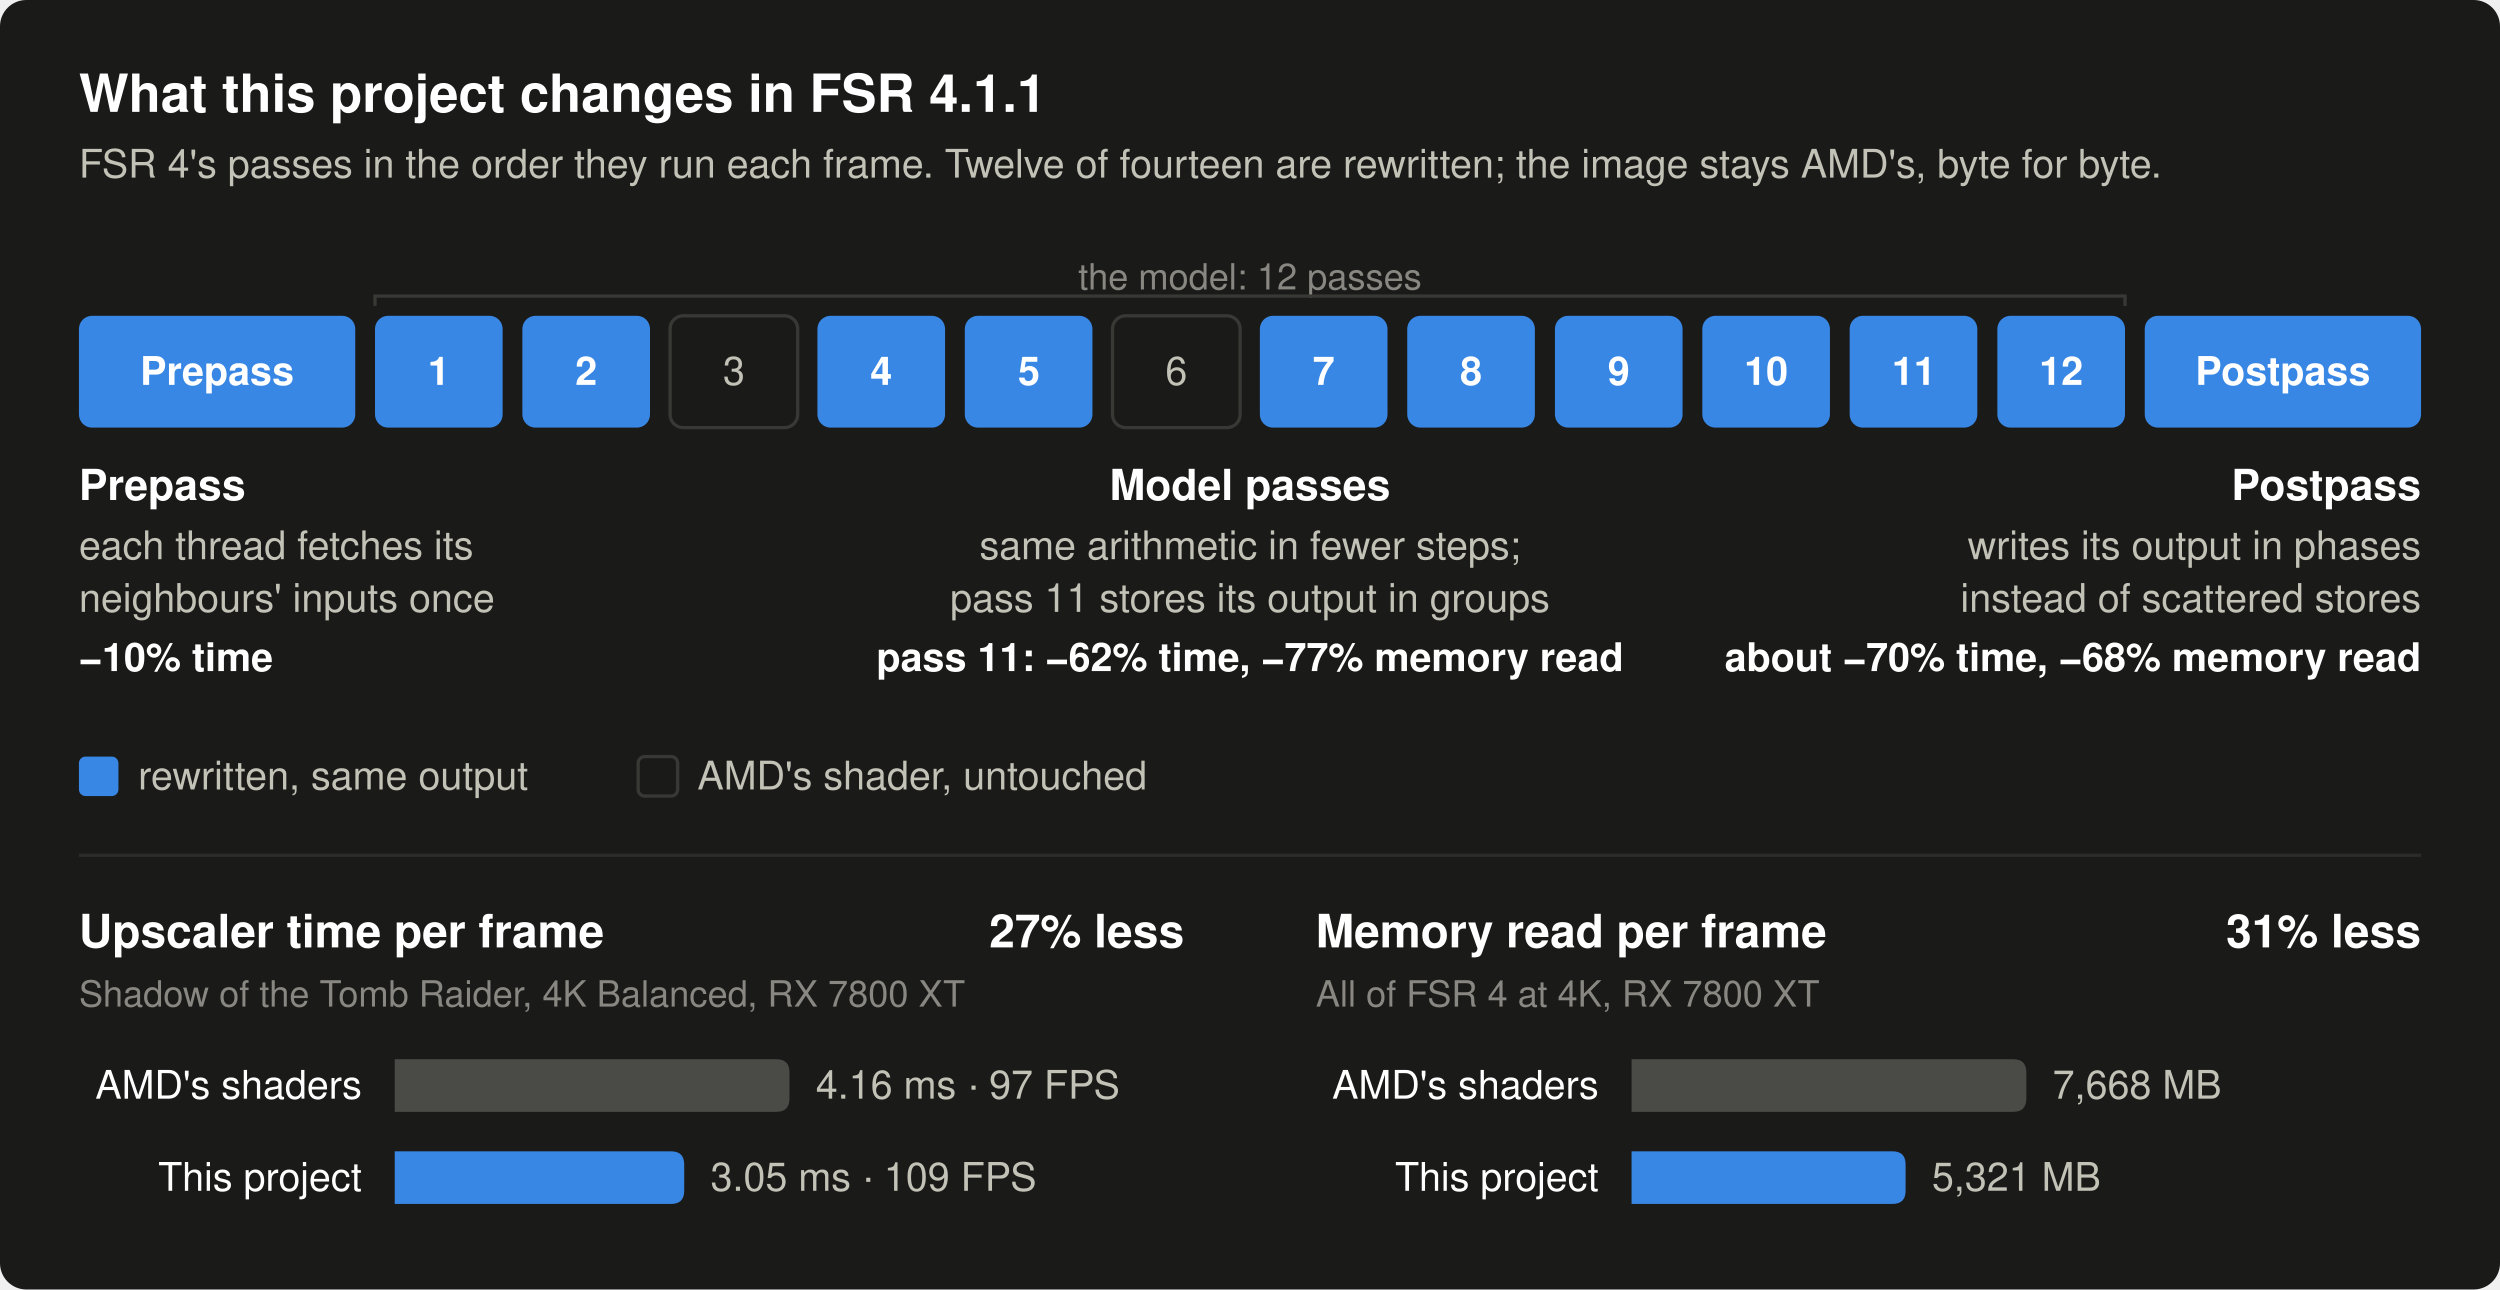
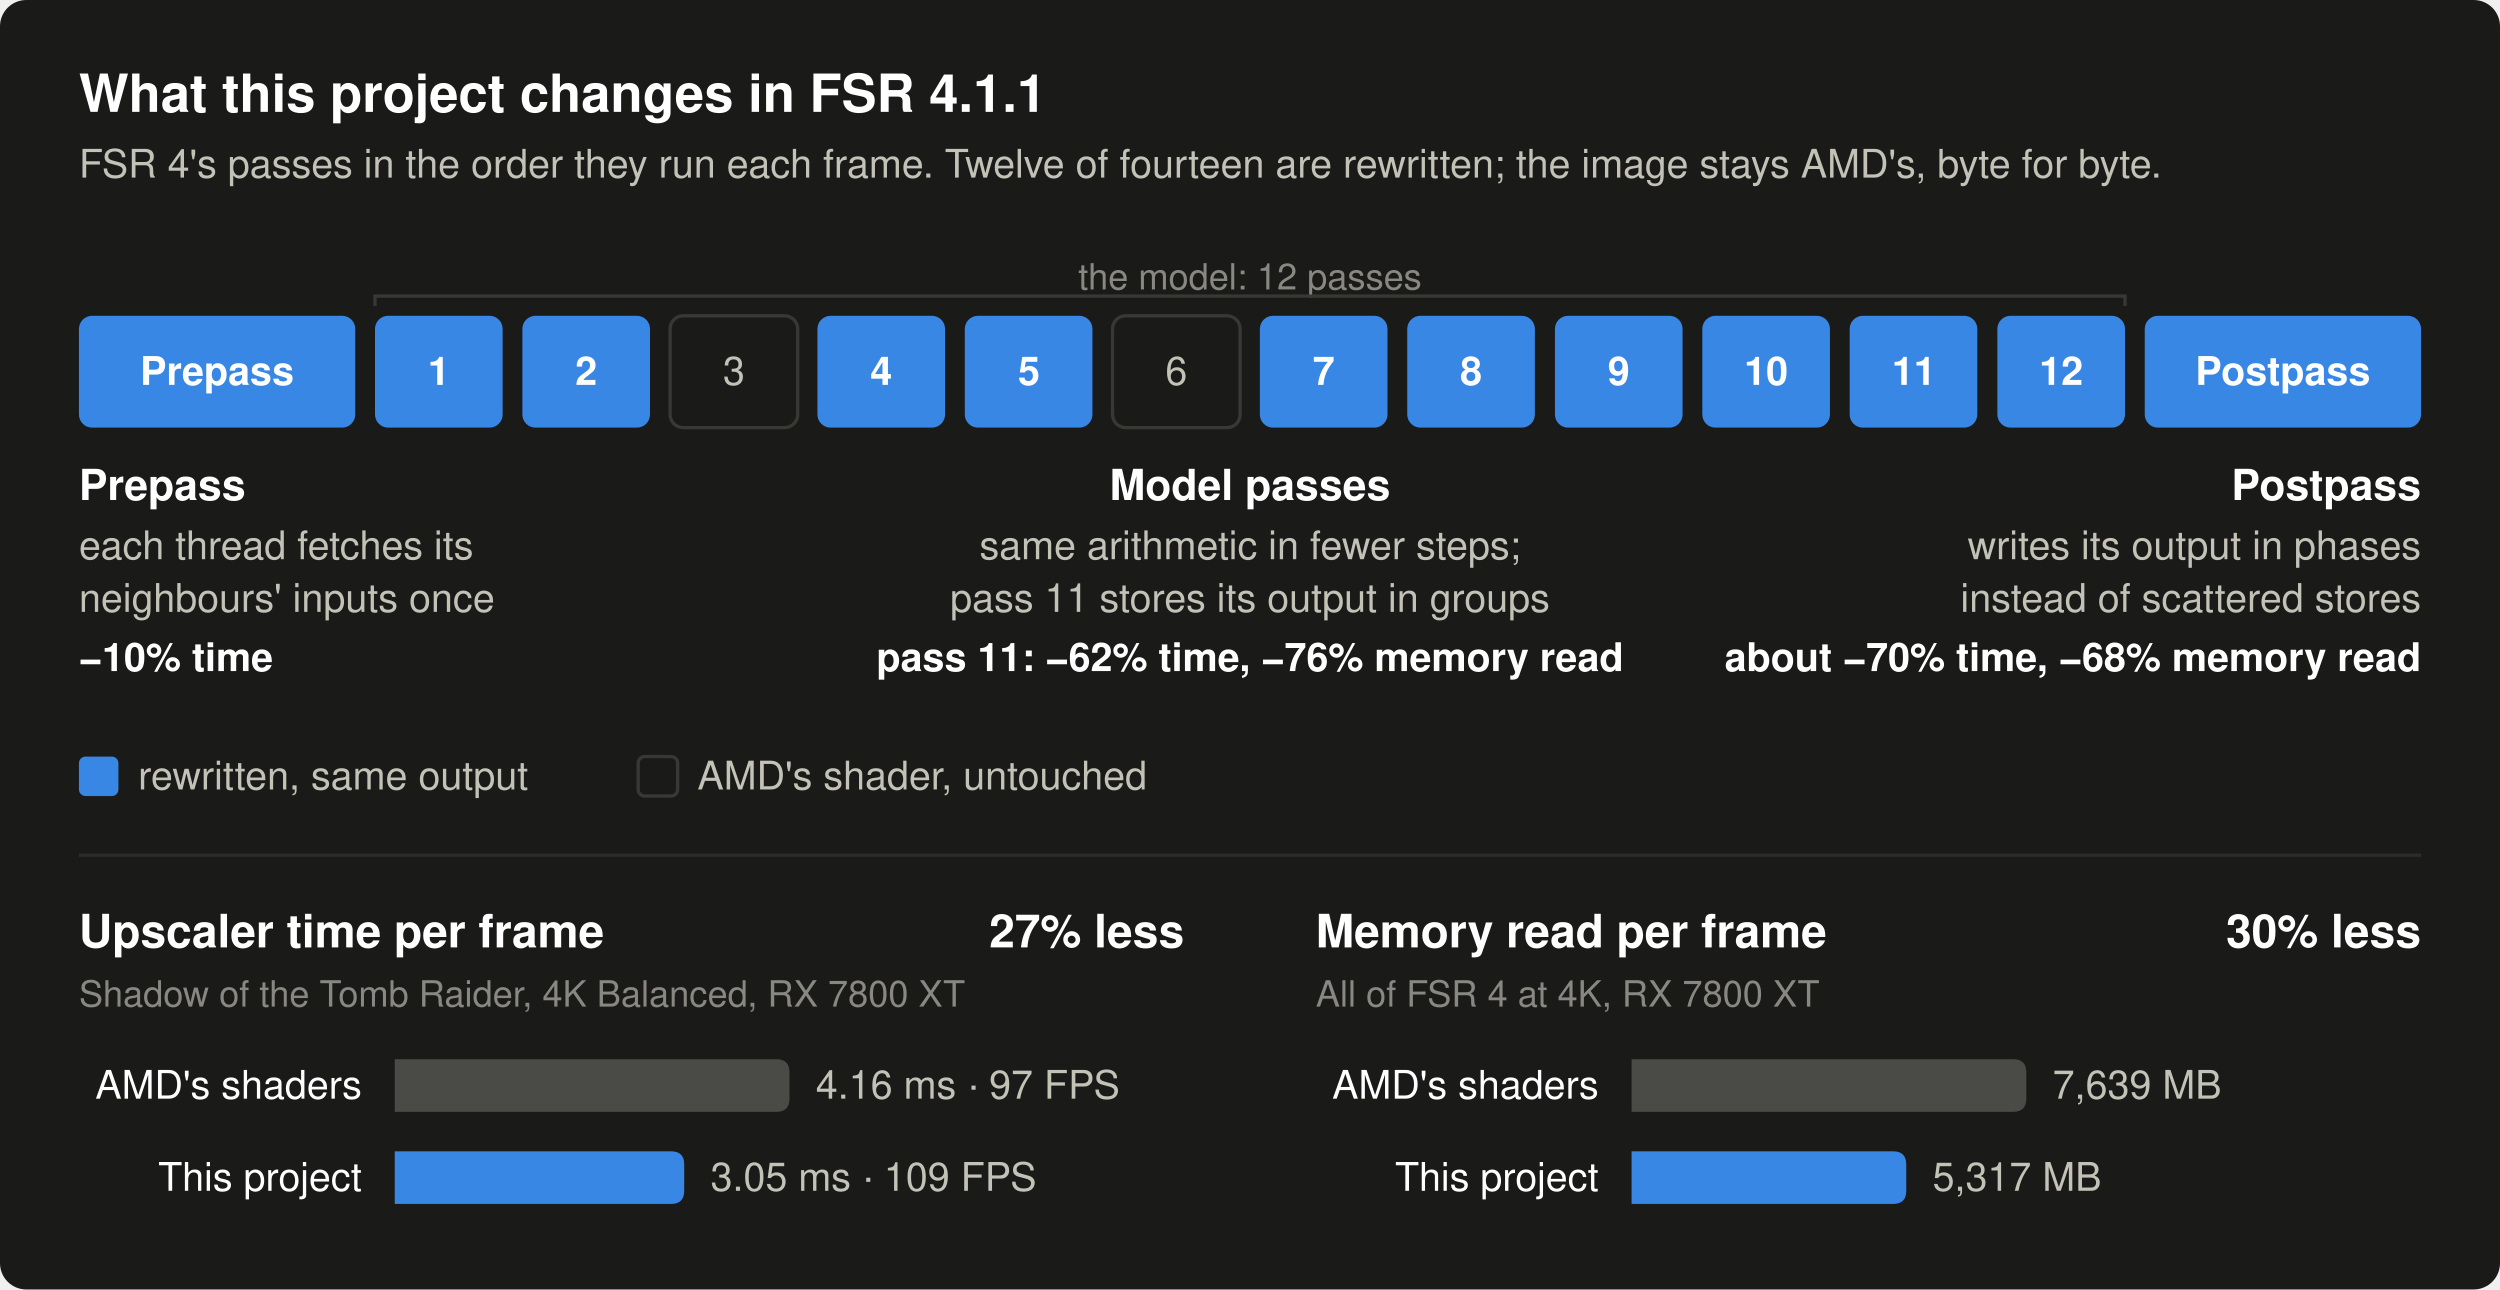
- <svg xmlns="http://www.w3.org/2000/svg" width="760" height="392" viewBox="0 0 760 392" role="img" aria-label="Overview. Of FSR 4.1.1's fourteen main passes, twelve are rewritten with the same output: the prepass (10% less time), ten model passes (the same arithmetic in fewer steps; pass 11 takes 62% less time and reads 77% less memory) and the postpass (about 70% less time, 68% less memory read). On a Radeon RX 7800 XT at 4K the upscaler time goes from 4.16 to 3.05 ms per frame and the memory read per frame from 7,668 to 5,321 MB.">
+ <svg xmlns="http://www.w3.org/2000/svg" width="760" height="392" viewBox="0 0 760 392" role="img" aria-label="Overview. Of FSR 4.1.1's fourteen main passes, twelve are rewritten with the same output: the prepass (10% less time), ten model passes (the same arithmetic in fewer steps; pass 11 takes 62% less time and reads 76% less memory) and the postpass (about 70% less time, 68% less memory read). On a Radeon RX 7800 XT at 4K the upscaler time goes from 4.16 to 3.05 ms per frame and the memory read per frame from 7,639 to 5,317 MB.">
  <rect width="760" height="392" rx="8" fill="#1a1a19" />
  <text x="24.0" y="34.0" font-family="-apple-system, 'Segoe UI', Helvetica, Arial, sans-serif" font-size="16" font-weight="600" text-anchor="start" fill="#ffffff">What this project changes in FSR 4.1.1</text>
  <text x="24.0" y="54.0" font-family="-apple-system, 'Segoe UI', Helvetica, Arial, sans-serif" font-size="12" text-anchor="start" fill="#c3c2b7">FSR 4's passes in the order they run each frame. Twelve of fourteen are rewritten; the image stays AMD's, byte for byte.</text>
  <rect x="24.0" y="96" width="84.0" height="34" rx="4" fill="#3987e5" />
  <text x="66.0" y="117.0" font-family="-apple-system, 'Segoe UI', Helvetica, Arial, sans-serif" font-size="12" font-weight="600" text-anchor="middle" fill="#ffffff">Prepass</text>
  <rect x="114.0" y="96" width="38.8" height="34" rx="4" fill="#3987e5" />
  <text x="133.4" y="117.0" font-family="-apple-system, 'Segoe UI', Helvetica, Arial, sans-serif" font-size="12" font-weight="600" text-anchor="middle" fill="#ffffff">1</text>
  <rect x="158.8" y="96" width="38.8" height="34" rx="4" fill="#3987e5" />
  <text x="178.2" y="117.0" font-family="-apple-system, 'Segoe UI', Helvetica, Arial, sans-serif" font-size="12" font-weight="600" text-anchor="middle" fill="#ffffff">2</text>
  <rect x="203.7" y="96" width="38.8" height="34" rx="4" fill="#1a1a19" stroke="#383835" stroke-width="1" />
  <text x="223.1" y="117.0" font-family="-apple-system, 'Segoe UI', Helvetica, Arial, sans-serif" font-size="12" text-anchor="middle" fill="#c3c2b7">3</text>
  <rect x="248.5" y="96" width="38.8" height="34" rx="4" fill="#3987e5" />
  <text x="267.9" y="117.0" font-family="-apple-system, 'Segoe UI', Helvetica, Arial, sans-serif" font-size="12" font-weight="600" text-anchor="middle" fill="#ffffff">4</text>
  <rect x="293.3" y="96" width="38.8" height="34" rx="4" fill="#3987e5" />
  <text x="312.8" y="117.0" font-family="-apple-system, 'Segoe UI', Helvetica, Arial, sans-serif" font-size="12" font-weight="600" text-anchor="middle" fill="#ffffff">5</text>
  <rect x="338.2" y="96" width="38.8" height="34" rx="4" fill="#1a1a19" stroke="#383835" stroke-width="1" />
  <text x="357.6" y="117.0" font-family="-apple-system, 'Segoe UI', Helvetica, Arial, sans-serif" font-size="12" text-anchor="middle" fill="#c3c2b7">6</text>
  <rect x="383.0" y="96" width="38.8" height="34" rx="4" fill="#3987e5" />
  <text x="402.4" y="117.0" font-family="-apple-system, 'Segoe UI', Helvetica, Arial, sans-serif" font-size="12" font-weight="600" text-anchor="middle" fill="#ffffff">7</text>
  <rect x="427.8" y="96" width="38.8" height="34" rx="4" fill="#3987e5" />
  <text x="447.2" y="117.0" font-family="-apple-system, 'Segoe UI', Helvetica, Arial, sans-serif" font-size="12" font-weight="600" text-anchor="middle" fill="#ffffff">8</text>
  <rect x="472.7" y="96" width="38.8" height="34" rx="4" fill="#3987e5" />
  <text x="492.1" y="117.0" font-family="-apple-system, 'Segoe UI', Helvetica, Arial, sans-serif" font-size="12" font-weight="600" text-anchor="middle" fill="#ffffff">9</text>
  <rect x="517.5" y="96" width="38.8" height="34" rx="4" fill="#3987e5" />
  <text x="536.9" y="117.0" font-family="-apple-system, 'Segoe UI', Helvetica, Arial, sans-serif" font-size="12" font-weight="600" text-anchor="middle" fill="#ffffff">10</text>
  <rect x="562.3" y="96" width="38.8" height="34" rx="4" fill="#3987e5" />
  <text x="581.8" y="117.0" font-family="-apple-system, 'Segoe UI', Helvetica, Arial, sans-serif" font-size="12" font-weight="600" text-anchor="middle" fill="#ffffff">11</text>
  <rect x="607.2" y="96" width="38.8" height="34" rx="4" fill="#3987e5" />
  <text x="626.6" y="117.0" font-family="-apple-system, 'Segoe UI', Helvetica, Arial, sans-serif" font-size="12" font-weight="600" text-anchor="middle" fill="#ffffff">12</text>
  <rect x="652.0" y="96" width="84.0" height="34" rx="4" fill="#3987e5" />
  <text x="694.0" y="117.0" font-family="-apple-system, 'Segoe UI', Helvetica, Arial, sans-serif" font-size="12" font-weight="600" text-anchor="middle" fill="#ffffff">Postpass</text>
  <text x="380.0" y="88.0" font-family="-apple-system, 'Segoe UI', Helvetica, Arial, sans-serif" font-size="11" text-anchor="middle" fill="#898781">the model: 12 passes</text>
  <path d="M114.0,93 V90 H646.0 V93" fill="none" stroke="#383835" stroke-width="1" />
  <text x="24.0" y="152.0" font-family="-apple-system, 'Segoe UI', Helvetica, Arial, sans-serif" font-size="13" font-weight="600" text-anchor="start" fill="#ffffff">Prepass</text>
  <text x="24.0" y="170.0" font-family="-apple-system, 'Segoe UI', Helvetica, Arial, sans-serif" font-size="12" text-anchor="start" fill="#c3c2b7">each thread fetches its</text>
  <text x="24.0" y="186.0" font-family="-apple-system, 'Segoe UI', Helvetica, Arial, sans-serif" font-size="12" text-anchor="start" fill="#c3c2b7">neighbours' inputs once</text>
  <text x="24.0" y="204.0" font-family="-apple-system, 'Segoe UI', Helvetica, Arial, sans-serif" font-size="12" font-weight="600" text-anchor="start" fill="#ffffff">−10% time</text>
  <text x="380.0" y="152.0" font-family="-apple-system, 'Segoe UI', Helvetica, Arial, sans-serif" font-size="13" font-weight="600" text-anchor="middle" fill="#ffffff">Model passes</text>
  <text x="380.0" y="170.0" font-family="-apple-system, 'Segoe UI', Helvetica, Arial, sans-serif" font-size="12" text-anchor="middle" fill="#c3c2b7">same arithmetic in fewer steps;</text>
  <text x="380.0" y="186.0" font-family="-apple-system, 'Segoe UI', Helvetica, Arial, sans-serif" font-size="12" text-anchor="middle" fill="#c3c2b7">pass 11 stores its output in groups</text>
-   <text x="380.0" y="204.0" font-family="-apple-system, 'Segoe UI', Helvetica, Arial, sans-serif" font-size="12" font-weight="600" text-anchor="middle" fill="#ffffff">pass 11: −62% time, −77% memory read</text>
+   <text x="380.0" y="204.0" font-family="-apple-system, 'Segoe UI', Helvetica, Arial, sans-serif" font-size="12" font-weight="600" text-anchor="middle" fill="#ffffff">pass 11: −62% time, −76% memory read</text>
  <text x="736.0" y="152.0" font-family="-apple-system, 'Segoe UI', Helvetica, Arial, sans-serif" font-size="13" font-weight="600" text-anchor="end" fill="#ffffff">Postpass</text>
  <text x="736.0" y="170.0" font-family="-apple-system, 'Segoe UI', Helvetica, Arial, sans-serif" font-size="12" text-anchor="end" fill="#c3c2b7">writes its output in phases</text>
  <text x="736.0" y="186.0" font-family="-apple-system, 'Segoe UI', Helvetica, Arial, sans-serif" font-size="12" text-anchor="end" fill="#c3c2b7">instead of scattered stores</text>
  <text x="736.0" y="204.0" font-family="-apple-system, 'Segoe UI', Helvetica, Arial, sans-serif" font-size="12" font-weight="600" text-anchor="end" fill="#ffffff">about −70% time, −68% memory read</text>
  <rect x="24" y="230" width="12" height="12" rx="2" fill="#3987e5" />
  <text x="42.0" y="240.0" font-family="-apple-system, 'Segoe UI', Helvetica, Arial, sans-serif" font-size="12" text-anchor="start" fill="#c3c2b7">rewritten, same output</text>
  <rect x="194" y="230" width="12" height="12" rx="2" fill="#1a1a19" stroke="#383835" stroke-width="1" />
  <text x="212.0" y="240.0" font-family="-apple-system, 'Segoe UI', Helvetica, Arial, sans-serif" font-size="12" text-anchor="start" fill="#c3c2b7">AMD's shader, untouched</text>
  <line x1="24" y1="260" x2="736" y2="260" stroke="#2c2c2a" stroke-width="1" />
  <text x="24.0" y="288.0" font-family="-apple-system, 'Segoe UI', Helvetica, Arial, sans-serif" font-size="14" font-weight="600" text-anchor="start" fill="#ffffff">Upscaler time per frame</text>
  <text x="360.0" y="288.0" font-family="-apple-system, 'Segoe UI', Helvetica, Arial, sans-serif" font-size="14" font-weight="600" text-anchor="end" fill="#ffffff">27% less</text>
  <text x="24.0" y="306.0" font-family="-apple-system, 'Segoe UI', Helvetica, Arial, sans-serif" font-size="11" text-anchor="start" fill="#898781">Shadow of the Tomb Raider, 4K Balanced, RX 7800 XT</text>
  <text x="110.0" y="334.0" font-family="-apple-system, 'Segoe UI', Helvetica, Arial, sans-serif" font-size="12" text-anchor="end" fill="#ffffff">AMD's shaders</text>
  <path d="M120,322 H236.0 Q240.0,322 240.0,326 V334 Q240.0,338 236.0,338 H120 Z" fill="#4a4a46" />
  <text x="248.0" y="334.0" font-family="-apple-system, 'Segoe UI', Helvetica, Arial, sans-serif" font-size="12" text-anchor="start" fill="#c3c2b7">4.16 ms  ·  97 FPS</text>
  <text x="110.0" y="362.0" font-family="-apple-system, 'Segoe UI', Helvetica, Arial, sans-serif" font-size="12" text-anchor="end" fill="#ffffff">This project</text>
  <path d="M120,350 H204.0 Q208.0,350 208.0,354 V362 Q208.0,366 204.0,366 H120 Z" fill="#3987e5" />
  <text x="216.0" y="362.0" font-family="-apple-system, 'Segoe UI', Helvetica, Arial, sans-serif" font-size="12" text-anchor="start" fill="#c3c2b7">3.05 ms  ·  109 FPS</text>
  <text x="400.0" y="288.0" font-family="-apple-system, 'Segoe UI', Helvetica, Arial, sans-serif" font-size="14" font-weight="600" text-anchor="start" fill="#ffffff">Memory read per frame</text>
-   <text x="736.0" y="288.0" font-family="-apple-system, 'Segoe UI', Helvetica, Arial, sans-serif" font-size="14" font-weight="600" text-anchor="end" fill="#ffffff">31% less</text>
+   <text x="736.0" y="288.0" font-family="-apple-system, 'Segoe UI', Helvetica, Arial, sans-serif" font-size="14" font-weight="600" text-anchor="end" fill="#ffffff">30% less</text>
  <text x="400.0" y="306.0" font-family="-apple-system, 'Segoe UI', Helvetica, Arial, sans-serif" font-size="11" text-anchor="start" fill="#898781">All of FSR 4 at 4K, RX 7800 XT</text>
  <text x="486.0" y="334.0" font-family="-apple-system, 'Segoe UI', Helvetica, Arial, sans-serif" font-size="12" text-anchor="end" fill="#ffffff">AMD's shaders</text>
  <path d="M496,322 H612.0 Q616.0,322 616.0,326 V334 Q616.0,338 612.0,338 H496 Z" fill="#4a4a46" />
-   <text x="624.0" y="334.0" font-family="-apple-system, 'Segoe UI', Helvetica, Arial, sans-serif" font-size="12" text-anchor="start" fill="#c3c2b7">7,668 MB</text>
+   <text x="624.0" y="334.0" font-family="-apple-system, 'Segoe UI', Helvetica, Arial, sans-serif" font-size="12" text-anchor="start" fill="#c3c2b7">7,639 MB</text>
  <text x="486.0" y="362.0" font-family="-apple-system, 'Segoe UI', Helvetica, Arial, sans-serif" font-size="12" text-anchor="end" fill="#ffffff">This project</text>
-   <path d="M496,350 H575.3 Q579.3,350 579.3,354 V362 Q579.3,366 575.3,366 H496 Z" fill="#3987e5" />
-   <text x="587.3" y="362.0" font-family="-apple-system, 'Segoe UI', Helvetica, Arial, sans-serif" font-size="12" text-anchor="start" fill="#c3c2b7">5,321 MB</text>
+   <path d="M496,350 H575.5 Q579.5,350 579.5,354 V362 Q579.5,366 575.5,366 H496 Z" fill="#3987e5" />
+   <text x="587.5" y="362.0" font-family="-apple-system, 'Segoe UI', Helvetica, Arial, sans-serif" font-size="12" text-anchor="start" fill="#c3c2b7">5,317 MB</text>
</svg>
